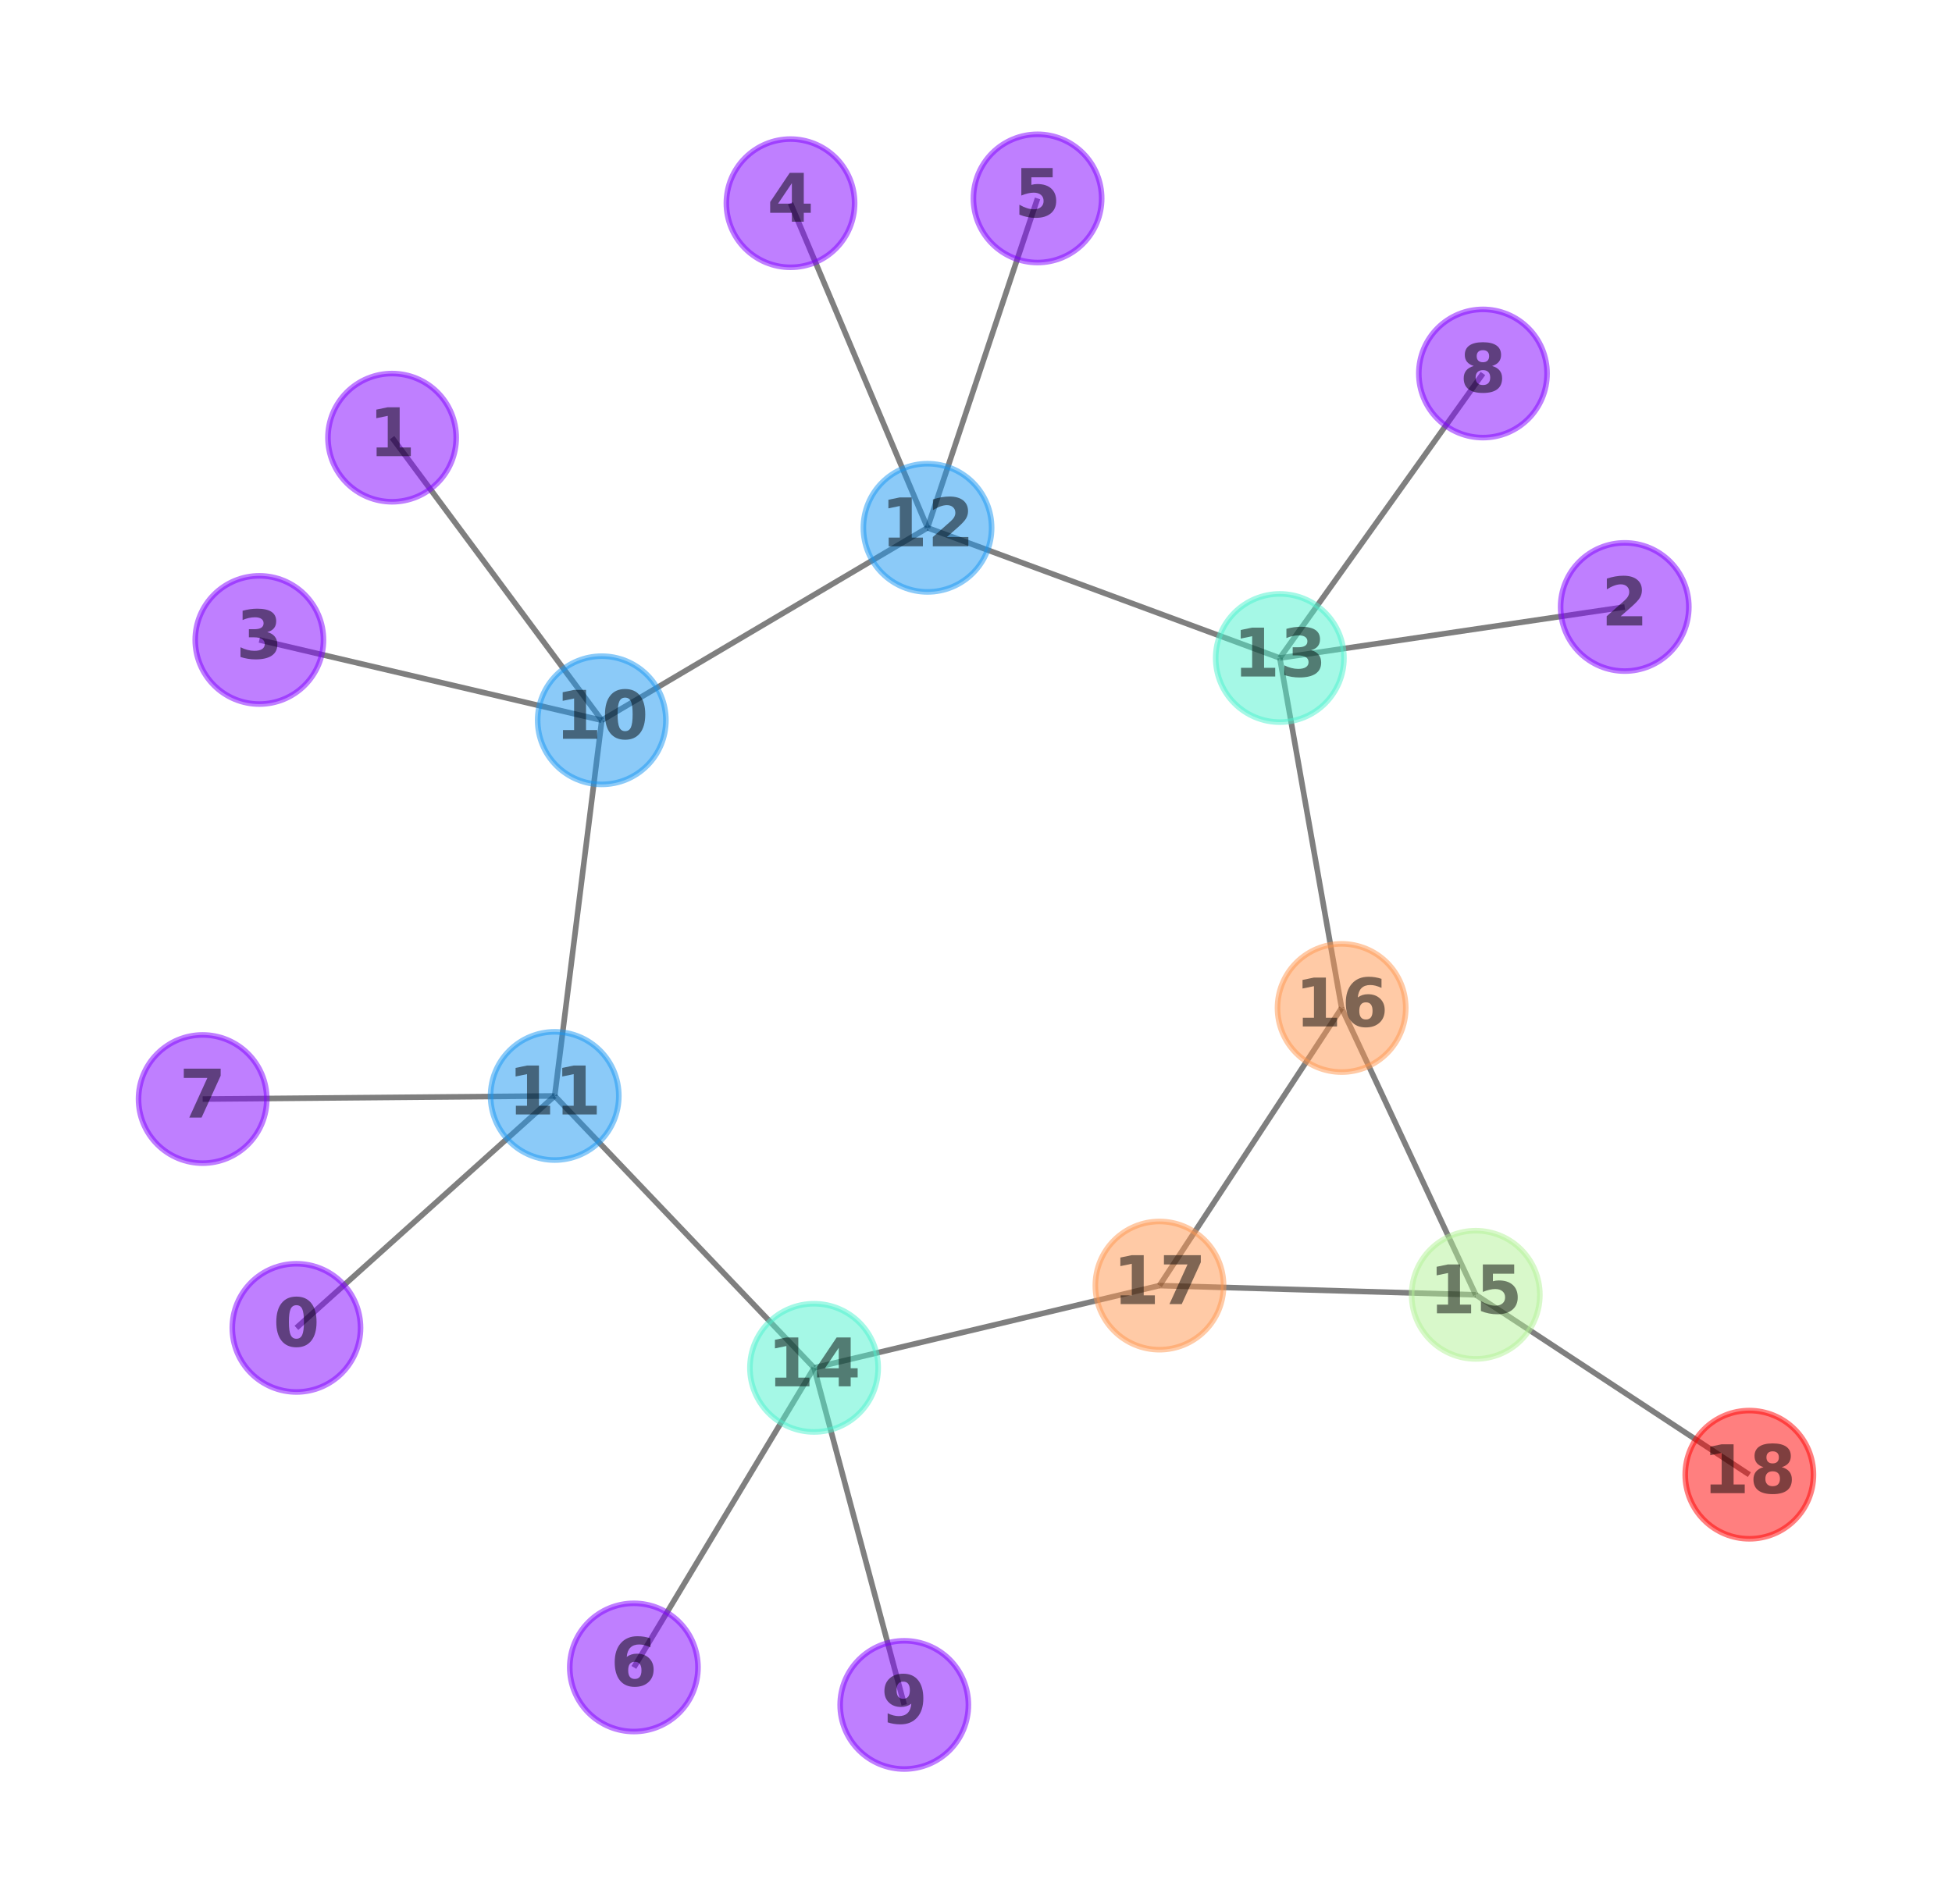
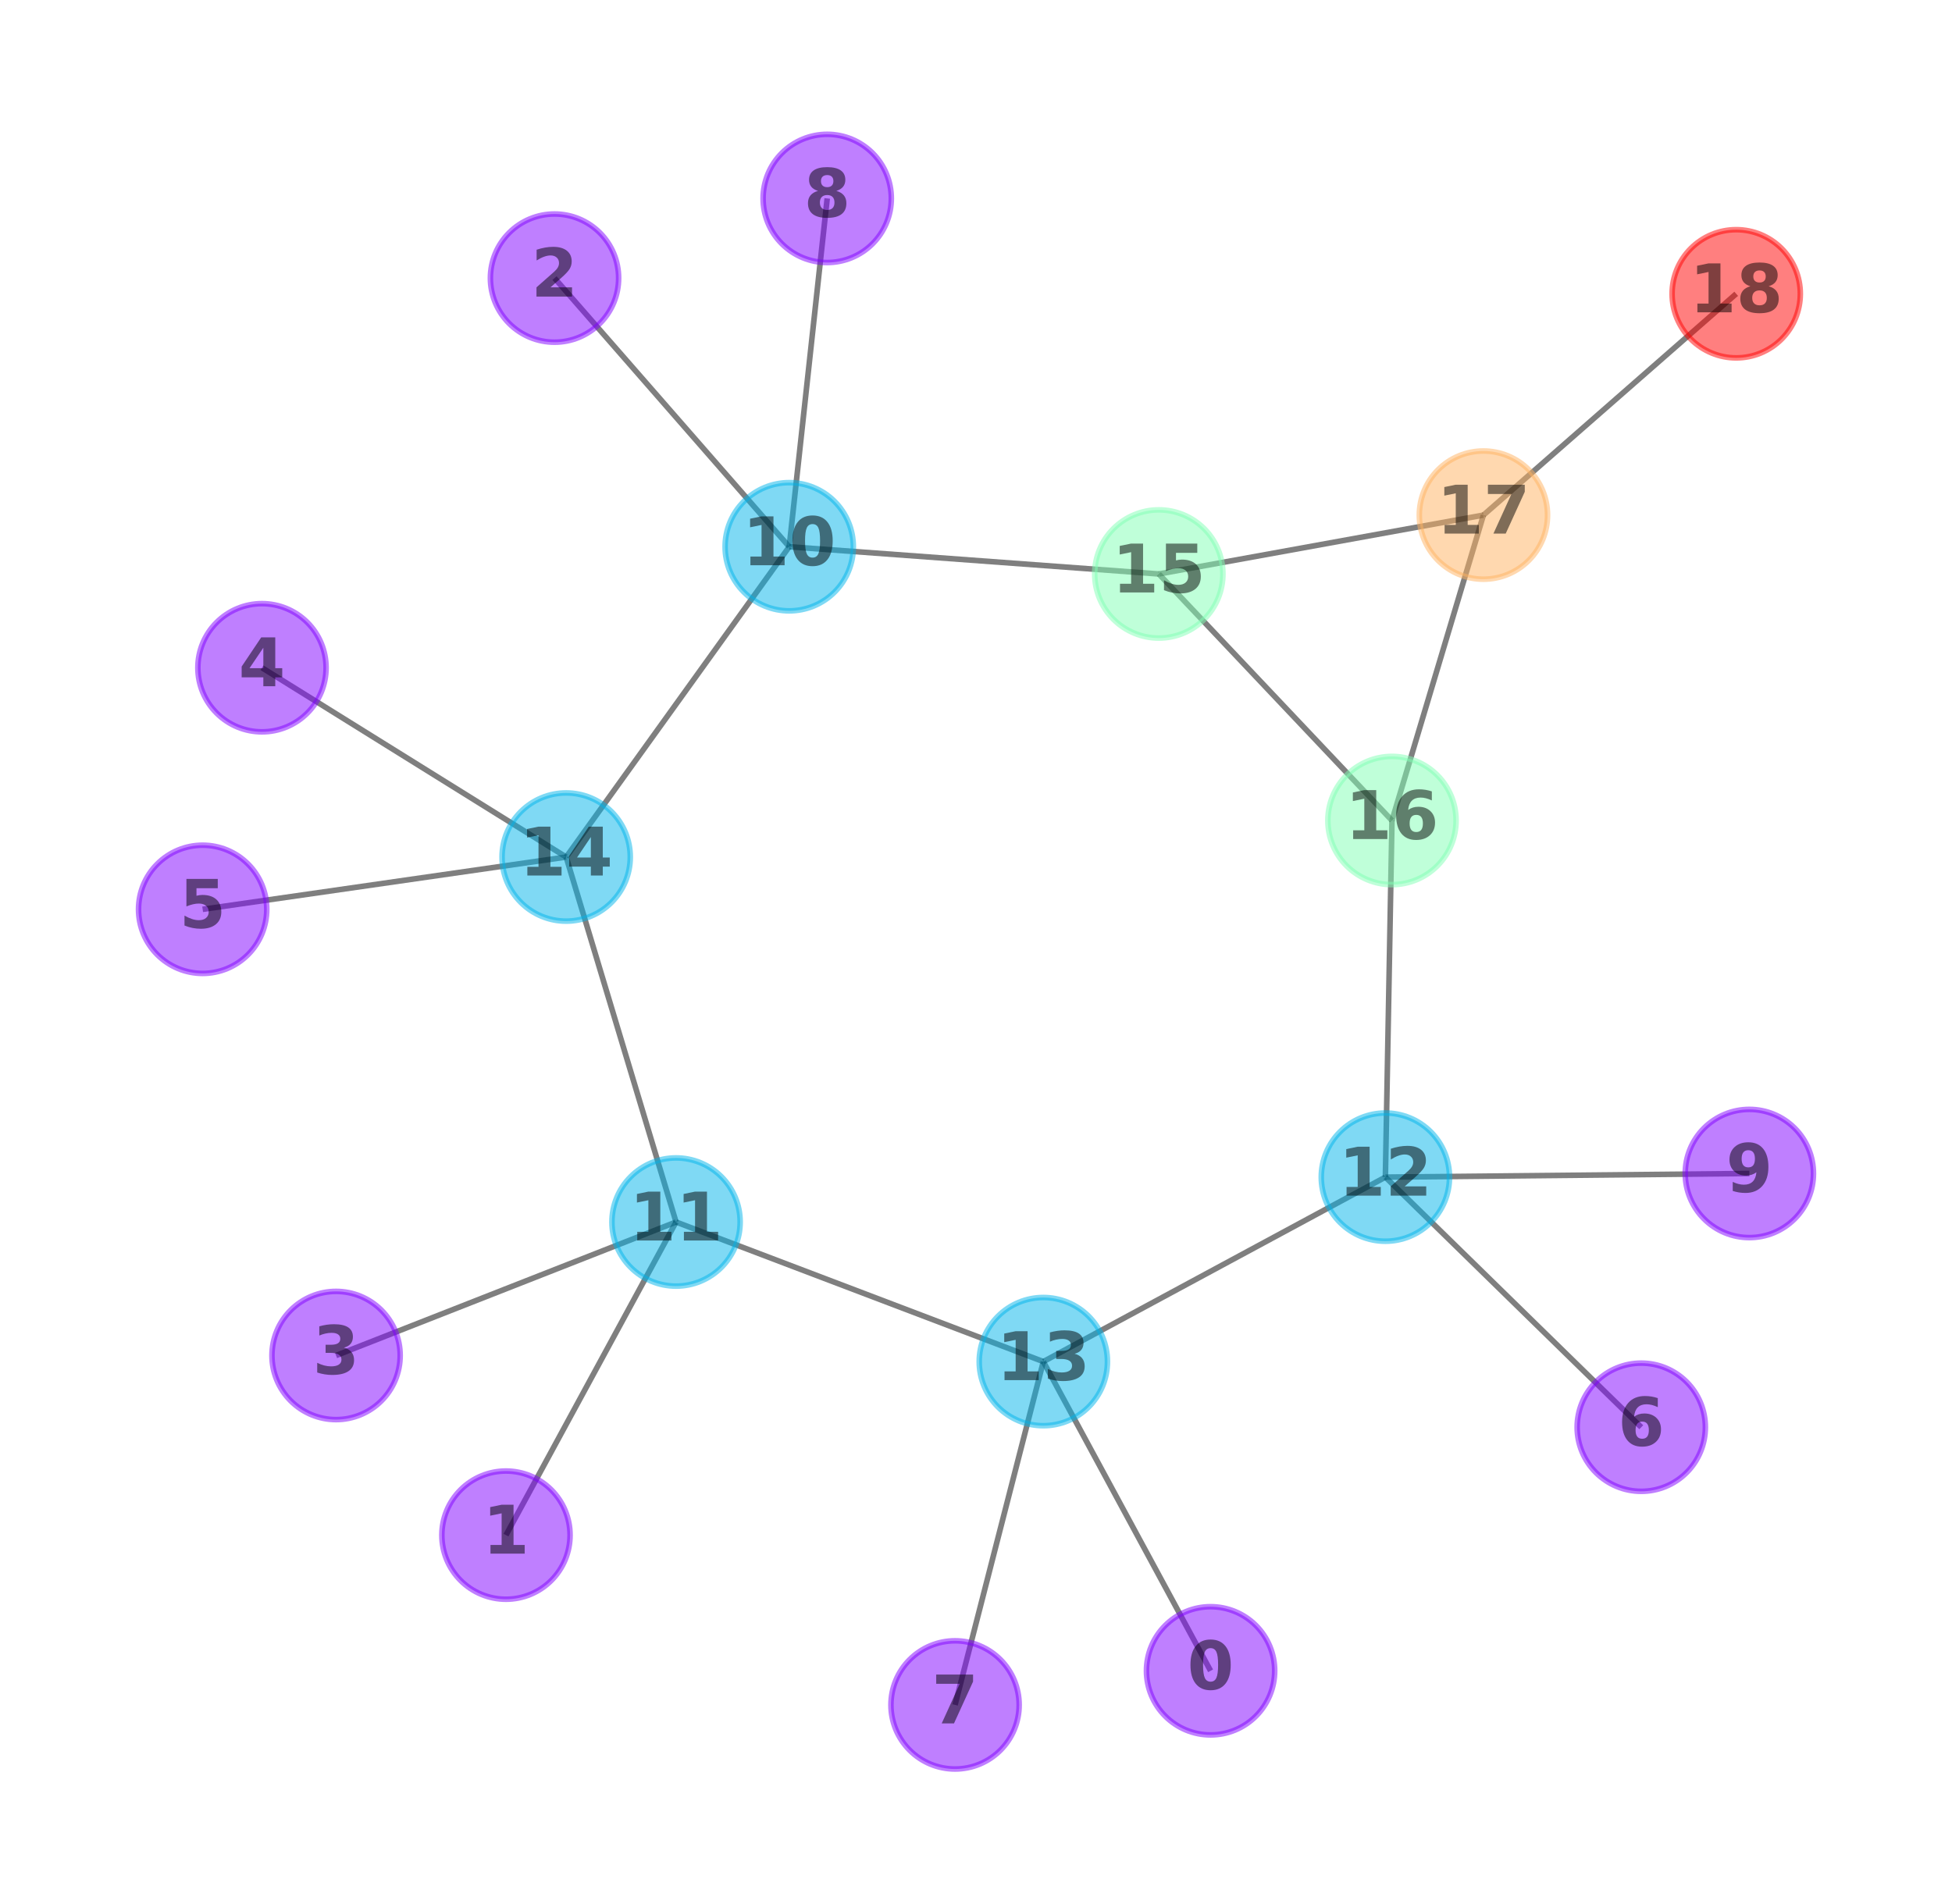
<svg xmlns="http://www.w3.org/2000/svg" xmlns:xlink="http://www.w3.org/1999/xlink" width="349.2pt" height="340.56pt" viewBox="0 0 349.2 340.56" version="1.1">
  <defs>
    <style type="text/css">*{stroke-linejoin: round; stroke-linecap: butt}</style>
  </defs>
  <g id="figure_1">
    <g id="patch_1">
      <path d="M 0 340.56  L 349.2 340.56  L 349.2 0  L 0 0  L 0 340.56  z " style="fill: none" />
    </g>
    <g id="axes_1">
      <g id="LineCollection_1">
-         <path d="M 107.655 128.879  L 165.925 94.438  " clip-path="url(#pa50bc3371d)" style="fill: none; stroke: #000000; stroke-opacity: 0.5" />
-         <path d="M 107.655 128.879  L 99.232 196.095  " clip-path="url(#pa50bc3371d)" style="fill: none; stroke: #000000; stroke-opacity: 0.5" />
-         <path d="M 107.655 128.879  L 70.142 78.31  " clip-path="url(#pa50bc3371d)" style="fill: none; stroke: #000000; stroke-opacity: 0.5" />
-         <path d="M 107.655 128.879  L 46.396 114.505  " clip-path="url(#pa50bc3371d)" style="fill: none; stroke: #000000; stroke-opacity: 0.5" />
-         <path d="M 99.232 196.095  L 145.629 244.744  " clip-path="url(#pa50bc3371d)" style="fill: none; stroke: #000000; stroke-opacity: 0.5" />
-         <path d="M 99.232 196.095  L 36.253 196.65  " clip-path="url(#pa50bc3371d)" style="fill: none; stroke: #000000; stroke-opacity: 0.5" />
-         <path d="M 99.232 196.095  L 53.028 237.593  " clip-path="url(#pa50bc3371d)" style="fill: none; stroke: #000000; stroke-opacity: 0.5" />
-         <path d="M 145.629 244.744  L 207.421 230.026  " clip-path="url(#pa50bc3371d)" style="fill: none; stroke: #000000; stroke-opacity: 0.5" />
-         <path d="M 145.629 244.744  L 113.397 298.35  " clip-path="url(#pa50bc3371d)" style="fill: none; stroke: #000000; stroke-opacity: 0.5" />
-         <path d="M 145.629 244.744  L 161.769 305.057  " clip-path="url(#pa50bc3371d)" style="fill: none; stroke: #000000; stroke-opacity: 0.5" />
-         <path d="M 207.421 230.026  L 264 231.678  " clip-path="url(#pa50bc3371d)" style="fill: none; stroke: #000000; stroke-opacity: 0.5" />
-         <path d="M 207.421 230.026  L 240.009 180.354  " clip-path="url(#pa50bc3371d)" style="fill: none; stroke: #000000; stroke-opacity: 0.5" />
-         <path d="M 240.009 180.354  L 264 231.678  " clip-path="url(#pa50bc3371d)" style="fill: none; stroke: #000000; stroke-opacity: 0.5" />
-         <path d="M 240.009 180.354  L 228.953 117.738  " clip-path="url(#pa50bc3371d)" style="fill: none; stroke: #000000; stroke-opacity: 0.5" />
-         <path d="M 264 231.678  L 312.947 263.862  " clip-path="url(#pa50bc3371d)" style="fill: none; stroke: #000000; stroke-opacity: 0.5" />
-         <path d="M 228.953 117.738  L 165.925 94.438  " clip-path="url(#pa50bc3371d)" style="fill: none; stroke: #000000; stroke-opacity: 0.5" />
-         <path d="M 228.953 117.738  L 290.653 108.606  " clip-path="url(#pa50bc3371d)" style="fill: none; stroke: #000000; stroke-opacity: 0.5" />
-         <path d="M 228.953 117.738  L 265.289 66.83  " clip-path="url(#pa50bc3371d)" style="fill: none; stroke: #000000; stroke-opacity: 0.5" />
-         <path d="M 165.925 94.438  L 185.611 35.503  " clip-path="url(#pa50bc3371d)" style="fill: none; stroke: #000000; stroke-opacity: 0.5" />
-         <path d="M 165.925 94.438  L 141.415 36.358  " clip-path="url(#pa50bc3371d)" style="fill: none; stroke: #000000; stroke-opacity: 0.5" />
+         <path d="M 216.565 298.954  L 186.646 243.629  " clip-path="url(#p8dd7b4f2b4)" style="fill: none; stroke: #000000; stroke-opacity: 0.5" />
+         <path d="M 141.186 97.828  L 207.305 102.699  " clip-path="url(#p8dd7b4f2b4)" style="fill: none; stroke: #000000; stroke-opacity: 0.5" />
+         <path d="M 141.186 97.828  L 101.283 153.348  " clip-path="url(#p8dd7b4f2b4)" style="fill: none; stroke: #000000; stroke-opacity: 0.5" />
+         <path d="M 141.186 97.828  L 99.199 49.76  " clip-path="url(#p8dd7b4f2b4)" style="fill: none; stroke: #000000; stroke-opacity: 0.5" />
+         <path d="M 141.186 97.828  L 147.982 35.503  " clip-path="url(#p8dd7b4f2b4)" style="fill: none; stroke: #000000; stroke-opacity: 0.5" />
+         <path d="M 120.94 218.653  L 101.283 153.348  " clip-path="url(#p8dd7b4f2b4)" style="fill: none; stroke: #000000; stroke-opacity: 0.5" />
+         <path d="M 120.94 218.653  L 186.646 243.629  " clip-path="url(#p8dd7b4f2b4)" style="fill: none; stroke: #000000; stroke-opacity: 0.5" />
+         <path d="M 120.94 218.653  L 90.513 274.679  " clip-path="url(#p8dd7b4f2b4)" style="fill: none; stroke: #000000; stroke-opacity: 0.5" />
+         <path d="M 120.94 218.653  L 60.119 242.536  " clip-path="url(#p8dd7b4f2b4)" style="fill: none; stroke: #000000; stroke-opacity: 0.5" />
+         <path d="M 247.835 210.621  L 186.646 243.629  " clip-path="url(#p8dd7b4f2b4)" style="fill: none; stroke: #000000; stroke-opacity: 0.5" />
+         <path d="M 247.835 210.621  L 249.016 146.813  " clip-path="url(#p8dd7b4f2b4)" style="fill: none; stroke: #000000; stroke-opacity: 0.5" />
+         <path d="M 247.835 210.621  L 293.611 255.371  " clip-path="url(#p8dd7b4f2b4)" style="fill: none; stroke: #000000; stroke-opacity: 0.5" />
+         <path d="M 247.835 210.621  L 312.947 209.971  " clip-path="url(#p8dd7b4f2b4)" style="fill: none; stroke: #000000; stroke-opacity: 0.5" />
+         <path d="M 265.376 92.165  L 249.016 146.813  " clip-path="url(#p8dd7b4f2b4)" style="fill: none; stroke: #000000; stroke-opacity: 0.5" />
+         <path d="M 265.376 92.165  L 207.305 102.699  " clip-path="url(#p8dd7b4f2b4)" style="fill: none; stroke: #000000; stroke-opacity: 0.5" />
+         <path d="M 265.376 92.165  L 310.597 52.566  " clip-path="url(#p8dd7b4f2b4)" style="fill: none; stroke: #000000; stroke-opacity: 0.5" />
+         <path d="M 46.866 119.478  L 101.283 153.348  " clip-path="url(#p8dd7b4f2b4)" style="fill: none; stroke: #000000; stroke-opacity: 0.5" />
+         <path d="M 36.253 162.702  L 101.283 153.348  " clip-path="url(#p8dd7b4f2b4)" style="fill: none; stroke: #000000; stroke-opacity: 0.5" />
+         <path d="M 186.646 243.629  L 170.853 305.057  " clip-path="url(#p8dd7b4f2b4)" style="fill: none; stroke: #000000; stroke-opacity: 0.5" />
+         <path d="M 207.305 102.699  L 249.016 146.813  " clip-path="url(#p8dd7b4f2b4)" style="fill: none; stroke: #000000; stroke-opacity: 0.5" />
      </g>
      <g id="PathCollection_1">
        <defs>
-           <path id="C0_0_0cc42aa1d5" d="M 0 11.471  C 3.042 11.471 5.96 10.262 8.111 8.111  C 10.262 5.96 11.471 3.042 11.471 -0  C 11.471 -3.042 10.262 -5.96 8.111 -8.111  C 5.96 -10.262 3.042 -11.471 0 -11.471  C -3.042 -11.471 -5.96 -10.262 -8.111 -8.111  C -10.262 -5.96 -11.471 -3.042 -11.471 0  C -11.471 3.042 -10.262 5.96 -8.111 8.111  C -5.96 10.262 -3.042 11.471 0 11.471  z " />
+           <path id="C0_0_2d4026348c" d="M 0 11.471  C 3.042 11.471 5.96 10.262 8.111 8.111  C 10.262 5.96 11.471 3.042 11.471 -0  C 11.471 -3.042 10.262 -5.96 8.111 -8.111  C 5.96 -10.262 3.042 -11.471 0 -11.471  C -3.042 -11.471 -5.96 -10.262 -8.111 -8.111  C -10.262 -5.96 -11.471 -3.042 -11.471 0  C -11.471 3.042 -10.262 5.96 -8.111 8.111  C -5.96 10.262 -3.042 11.471 0 11.471  z " />
        </defs>
-         <g clip-path="url(#pa50bc3371d)">
-           <use xlink:href="#C0_0_0cc42aa1d5" x="107.655" y="128.879" style="fill: #1996f3; fill-opacity: 0.5; stroke: #1996f3; stroke-opacity: 0.5" />
-         </g>
-         <g clip-path="url(#pa50bc3371d)">
-           <use xlink:href="#C0_0_0cc42aa1d5" x="99.232" y="196.095" style="fill: #1996f3; fill-opacity: 0.5; stroke: #1996f3; stroke-opacity: 0.5" />
-         </g>
-         <g clip-path="url(#pa50bc3371d)">
-           <use xlink:href="#C0_0_0cc42aa1d5" x="145.629" y="244.744" style="fill: #4df3ce; fill-opacity: 0.5; stroke: #4df3ce; stroke-opacity: 0.5" />
-         </g>
-         <g clip-path="url(#pa50bc3371d)">
-           <use xlink:href="#C0_0_0cc42aa1d5" x="207.421" y="230.026" style="fill: #ff964f; fill-opacity: 0.5; stroke: #ff964f; stroke-opacity: 0.5" />
-         </g>
-         <g clip-path="url(#pa50bc3371d)">
-           <use xlink:href="#C0_0_0cc42aa1d5" x="240.009" y="180.354" style="fill: #ff964f; fill-opacity: 0.5; stroke: #ff964f; stroke-opacity: 0.5" />
-         </g>
-         <g clip-path="url(#pa50bc3371d)">
-           <use xlink:href="#C0_0_0cc42aa1d5" x="264" y="231.678" style="fill: #b2f396; fill-opacity: 0.5; stroke: #b2f396; stroke-opacity: 0.5" />
-         </g>
-         <g clip-path="url(#pa50bc3371d)">
-           <use xlink:href="#C0_0_0cc42aa1d5" x="312.947" y="263.862" style="fill: #ff0000; fill-opacity: 0.5; stroke: #ff0000; stroke-opacity: 0.5" />
-         </g>
-         <g clip-path="url(#pa50bc3371d)">
-           <use xlink:href="#C0_0_0cc42aa1d5" x="228.953" y="117.738" style="fill: #4df3ce; fill-opacity: 0.5; stroke: #4df3ce; stroke-opacity: 0.5" />
-         </g>
-         <g clip-path="url(#pa50bc3371d)">
-           <use xlink:href="#C0_0_0cc42aa1d5" x="165.925" y="94.438" style="fill: #1996f3; fill-opacity: 0.5; stroke: #1996f3; stroke-opacity: 0.5" />
-         </g>
-         <g clip-path="url(#pa50bc3371d)">
-           <use xlink:href="#C0_0_0cc42aa1d5" x="70.142" y="78.31" style="fill: #8000ff; fill-opacity: 0.5; stroke: #8000ff; stroke-opacity: 0.5" />
-         </g>
-         <g clip-path="url(#pa50bc3371d)">
-           <use xlink:href="#C0_0_0cc42aa1d5" x="46.396" y="114.505" style="fill: #8000ff; fill-opacity: 0.5; stroke: #8000ff; stroke-opacity: 0.5" />
-         </g>
-         <g clip-path="url(#pa50bc3371d)">
-           <use xlink:href="#C0_0_0cc42aa1d5" x="36.253" y="196.65" style="fill: #8000ff; fill-opacity: 0.5; stroke: #8000ff; stroke-opacity: 0.5" />
-         </g>
-         <g clip-path="url(#pa50bc3371d)">
-           <use xlink:href="#C0_0_0cc42aa1d5" x="53.028" y="237.593" style="fill: #8000ff; fill-opacity: 0.5; stroke: #8000ff; stroke-opacity: 0.5" />
-         </g>
-         <g clip-path="url(#pa50bc3371d)">
-           <use xlink:href="#C0_0_0cc42aa1d5" x="113.397" y="298.35" style="fill: #8000ff; fill-opacity: 0.5; stroke: #8000ff; stroke-opacity: 0.5" />
-         </g>
-         <g clip-path="url(#pa50bc3371d)">
-           <use xlink:href="#C0_0_0cc42aa1d5" x="161.769" y="305.057" style="fill: #8000ff; fill-opacity: 0.5; stroke: #8000ff; stroke-opacity: 0.5" />
-         </g>
-         <g clip-path="url(#pa50bc3371d)">
-           <use xlink:href="#C0_0_0cc42aa1d5" x="290.653" y="108.606" style="fill: #8000ff; fill-opacity: 0.5; stroke: #8000ff; stroke-opacity: 0.5" />
-         </g>
-         <g clip-path="url(#pa50bc3371d)">
-           <use xlink:href="#C0_0_0cc42aa1d5" x="265.289" y="66.83" style="fill: #8000ff; fill-opacity: 0.5; stroke: #8000ff; stroke-opacity: 0.5" />
-         </g>
-         <g clip-path="url(#pa50bc3371d)">
-           <use xlink:href="#C0_0_0cc42aa1d5" x="185.611" y="35.503" style="fill: #8000ff; fill-opacity: 0.5; stroke: #8000ff; stroke-opacity: 0.5" />
-         </g>
-         <g clip-path="url(#pa50bc3371d)">
-           <use xlink:href="#C0_0_0cc42aa1d5" x="141.415" y="36.358" style="fill: #8000ff; fill-opacity: 0.5; stroke: #8000ff; stroke-opacity: 0.5" />
+         <g clip-path="url(#p8dd7b4f2b4)">
+           <use xlink:href="#C0_0_2d4026348c" x="216.565" y="298.954" style="fill: #8000ff; fill-opacity: 0.5; stroke: #8000ff; stroke-opacity: 0.5" />
+         </g>
+         <g clip-path="url(#p8dd7b4f2b4)">
+           <use xlink:href="#C0_0_2d4026348c" x="141.186" y="97.828" style="fill: #00b5eb; fill-opacity: 0.5; stroke: #00b5eb; stroke-opacity: 0.5" />
+         </g>
+         <g clip-path="url(#p8dd7b4f2b4)">
+           <use xlink:href="#C0_0_2d4026348c" x="120.94" y="218.653" style="fill: #00b5eb; fill-opacity: 0.5; stroke: #00b5eb; stroke-opacity: 0.5" />
+         </g>
+         <g clip-path="url(#p8dd7b4f2b4)">
+           <use xlink:href="#C0_0_2d4026348c" x="247.835" y="210.621" style="fill: #00b5eb; fill-opacity: 0.5; stroke: #00b5eb; stroke-opacity: 0.5" />
+         </g>
+         <g clip-path="url(#p8dd7b4f2b4)">
+           <use xlink:href="#C0_0_2d4026348c" x="265.376" y="92.165" style="fill: #ffb360; fill-opacity: 0.5; stroke: #ffb360; stroke-opacity: 0.5" />
+         </g>
+         <g clip-path="url(#p8dd7b4f2b4)">
+           <use xlink:href="#C0_0_2d4026348c" x="90.513" y="274.679" style="fill: #8000ff; fill-opacity: 0.5; stroke: #8000ff; stroke-opacity: 0.5" />
+         </g>
+         <g clip-path="url(#p8dd7b4f2b4)">
+           <use xlink:href="#C0_0_2d4026348c" x="310.597" y="52.566" style="fill: #ff0000; fill-opacity: 0.5; stroke: #ff0000; stroke-opacity: 0.5" />
+         </g>
+         <g clip-path="url(#p8dd7b4f2b4)">
+           <use xlink:href="#C0_0_2d4026348c" x="99.199" y="49.76" style="fill: #8000ff; fill-opacity: 0.5; stroke: #8000ff; stroke-opacity: 0.5" />
+         </g>
+         <g clip-path="url(#p8dd7b4f2b4)">
+           <use xlink:href="#C0_0_2d4026348c" x="60.119" y="242.536" style="fill: #8000ff; fill-opacity: 0.5; stroke: #8000ff; stroke-opacity: 0.5" />
+         </g>
+         <g clip-path="url(#p8dd7b4f2b4)">
+           <use xlink:href="#C0_0_2d4026348c" x="46.866" y="119.478" style="fill: #8000ff; fill-opacity: 0.5; stroke: #8000ff; stroke-opacity: 0.5" />
+         </g>
+         <g clip-path="url(#p8dd7b4f2b4)">
+           <use xlink:href="#C0_0_2d4026348c" x="36.253" y="162.702" style="fill: #8000ff; fill-opacity: 0.5; stroke: #8000ff; stroke-opacity: 0.5" />
+         </g>
+         <g clip-path="url(#p8dd7b4f2b4)">
+           <use xlink:href="#C0_0_2d4026348c" x="186.646" y="243.629" style="fill: #00b5eb; fill-opacity: 0.5; stroke: #00b5eb; stroke-opacity: 0.5" />
+         </g>
+         <g clip-path="url(#p8dd7b4f2b4)">
+           <use xlink:href="#C0_0_2d4026348c" x="101.283" y="153.348" style="fill: #00b5eb; fill-opacity: 0.5; stroke: #00b5eb; stroke-opacity: 0.5" />
+         </g>
+         <g clip-path="url(#p8dd7b4f2b4)">
+           <use xlink:href="#C0_0_2d4026348c" x="293.611" y="255.371" style="fill: #8000ff; fill-opacity: 0.5; stroke: #8000ff; stroke-opacity: 0.5" />
+         </g>
+         <g clip-path="url(#p8dd7b4f2b4)">
+           <use xlink:href="#C0_0_2d4026348c" x="170.853" y="305.057" style="fill: #8000ff; fill-opacity: 0.5; stroke: #8000ff; stroke-opacity: 0.5" />
+         </g>
+         <g clip-path="url(#p8dd7b4f2b4)">
+           <use xlink:href="#C0_0_2d4026348c" x="147.982" y="35.503" style="fill: #8000ff; fill-opacity: 0.5; stroke: #8000ff; stroke-opacity: 0.5" />
+         </g>
+         <g clip-path="url(#p8dd7b4f2b4)">
+           <use xlink:href="#C0_0_2d4026348c" x="207.305" y="102.699" style="fill: #80ffb4; fill-opacity: 0.5; stroke: #80ffb4; stroke-opacity: 0.5" />
+         </g>
+         <g clip-path="url(#p8dd7b4f2b4)">
+           <use xlink:href="#C0_0_2d4026348c" x="249.016" y="146.813" style="fill: #80ffb4; fill-opacity: 0.5; stroke: #80ffb4; stroke-opacity: 0.5" />
+         </g>
+         <g clip-path="url(#p8dd7b4f2b4)">
+           <use xlink:href="#C0_0_2d4026348c" x="312.947" y="209.971" style="fill: #8000ff; fill-opacity: 0.5; stroke: #8000ff; stroke-opacity: 0.5" />
        </g>
      </g>
      <g id="text_1">
-         <g clip-path="url(#pa50bc3371d)">
-           <g style="opacity: 0.5" transform="translate(99.30575 132.1901)scale(0.12 -0.12)">
+         <g clip-path="url(#p8dd7b4f2b4)">
+           <g style="opacity: 0.5" transform="translate(212.3905 302.2651)scale(0.12 -0.12)">
+             <defs>
+               <path id="DejaVuSans-Bold-30" d="M 2944 2338  Q 2944 3213 2780 3570  Q 2616 3928 2228 3928  Q 1841 3928 1675 3570  Q 1509 3213 1509 2338  Q 1509 1453 1675 1090  Q 1841 728 2228 728  Q 2613 728 2778 1090  Q 2944 1453 2944 2338  z M 4147 2328  Q 4147 1169 3647 539  Q 3147 -91 2228 -91  Q 1306 -91 806 539  Q 306 1169 306 2328  Q 306 3491 806 4120  Q 1306 4750 2228 4750  Q 3147 4750 3647 4120  Q 4147 3491 4147 2328  z " transform="scale(0.015625)" />
+             </defs>
+             <use xlink:href="#DejaVuSans-Bold-30" />
+           </g>
+         </g>
+       </g>
+       <g id="text_2">
+         <g clip-path="url(#p8dd7b4f2b4)">
+           <g style="opacity: 0.5" transform="translate(132.8369 101.1389)scale(0.12 -0.12)">
            <defs>
              <path id="DejaVuSans-Bold-31" d="M 750 831  L 1813 831  L 1813 3847  L 722 3622  L 722 4441  L 1806 4666  L 2950 4666  L 2950 831  L 4013 831  L 4013 0  L 750 0  L 750 831  z " transform="scale(0.015625)" />
-               <path id="DejaVuSans-Bold-30" d="M 2944 2338  Q 2944 3213 2780 3570  Q 2616 3928 2228 3928  Q 1841 3928 1675 3570  Q 1509 3213 1509 2338  Q 1509 1453 1675 1090  Q 1841 728 2228 728  Q 2613 728 2778 1090  Q 2944 1453 2944 2338  z M 4147 2328  Q 4147 1169 3647 539  Q 3147 -91 2228 -91  Q 1306 -91 806 539  Q 306 1169 306 2328  Q 306 3491 806 4120  Q 1306 4750 2228 4750  Q 3147 4750 3647 4120  Q 4147 3491 4147 2328  z " transform="scale(0.015625)" />
            </defs>
            <use xlink:href="#DejaVuSans-Bold-31" />
            <use xlink:href="#DejaVuSans-Bold-30" x="69.58" />
          </g>
        </g>
      </g>
-       <g id="text_2">
-         <g clip-path="url(#pa50bc3371d)">
-           <g style="opacity: 0.5" transform="translate(90.88241 199.4061)scale(0.12 -0.12)">
+       <g id="text_3">
+         <g clip-path="url(#p8dd7b4f2b4)">
+           <g style="opacity: 0.5" transform="translate(112.5909 221.9638)scale(0.12 -0.12)">
            <use xlink:href="#DejaVuSans-Bold-31" />
            <use xlink:href="#DejaVuSans-Bold-31" x="69.58" />
          </g>
        </g>
      </g>
-       <g id="text_3">
-         <g clip-path="url(#pa50bc3371d)">
-           <g style="opacity: 0.5" transform="translate(137.2799 248.0548)scale(0.12 -0.12)">
+       <g id="text_4">
+         <g clip-path="url(#p8dd7b4f2b4)">
+           <g style="opacity: 0.5" transform="translate(239.4853 213.9322)scale(0.12 -0.12)">
+             <defs>
+               <path id="DejaVuSans-Bold-32" d="M 1844 884  L 3897 884  L 3897 0  L 506 0  L 506 884  L 2209 2388  Q 2438 2594 2547 2791  Q 2656 2988 2656 3200  Q 2656 3528 2436 3728  Q 2216 3928 1850 3928  Q 1569 3928 1234 3808  Q 900 3688 519 3450  L 519 4475  Q 925 4609 1322 4679  Q 1719 4750 2100 4750  Q 2938 4750 3402 4381  Q 3866 4013 3866 3353  Q 3866 2972 3669 2642  Q 3472 2313 2841 1759  L 1844 884  z " transform="scale(0.015625)" />
+             </defs>
+             <use xlink:href="#DejaVuSans-Bold-31" />
+             <use xlink:href="#DejaVuSans-Bold-32" x="69.58" />
+           </g>
+         </g>
+       </g>
+       <g id="text_5">
+         <g clip-path="url(#p8dd7b4f2b4)">
+           <g style="opacity: 0.5" transform="translate(257.0268 95.47672)scale(0.12 -0.12)">
+             <defs>
+               <path id="DejaVuSans-Bold-37" d="M 428 4666  L 3944 4666  L 3944 3988  L 2125 0  L 953 0  L 2675 3781  L 428 3781  L 428 4666  z " transform="scale(0.015625)" />
+             </defs>
+             <use xlink:href="#DejaVuSans-Bold-31" />
+             <use xlink:href="#DejaVuSans-Bold-37" x="69.58" />
+           </g>
+         </g>
+       </g>
+       <g id="text_6">
+         <g clip-path="url(#p8dd7b4f2b4)">
+           <g style="opacity: 0.5" transform="translate(86.33788 277.9905)scale(0.12 -0.12)">
+             <use xlink:href="#DejaVuSans-Bold-31" />
+           </g>
+         </g>
+       </g>
+       <g id="text_7">
+         <g clip-path="url(#p8dd7b4f2b4)">
+           <g style="opacity: 0.5" transform="translate(302.2476 55.87761)scale(0.12 -0.12)">
+             <defs>
+               <path id="DejaVuSans-Bold-38" d="M 2228 2088  Q 1891 2088 1709 1903  Q 1528 1719 1528 1375  Q 1528 1031 1709 848  Q 1891 666 2228 666  Q 2563 666 2741 848  Q 2919 1031 2919 1375  Q 2919 1722 2741 1905  Q 2563 2088 2228 2088  z M 1350 2484  Q 925 2613 709 2878  Q 494 3144 494 3541  Q 494 4131 934 4440  Q 1375 4750 2228 4750  Q 3075 4750 3515 4442  Q 3956 4134 3956 3541  Q 3956 3144 3739 2878  Q 3522 2613 3097 2484  Q 3572 2353 3814 2058  Q 4056 1763 4056 1313  Q 4056 619 3595 264  Q 3134 -91 2228 -91  Q 1319 -91 855 264  Q 391 619 391 1313  Q 391 1763 633 2058  Q 875 2353 1350 2484  z M 1631 3419  Q 1631 3141 1786 2991  Q 1941 2841 2228 2841  Q 2509 2841 2662 2991  Q 2816 3141 2816 3419  Q 2816 3697 2662 3845  Q 2509 3994 2228 3994  Q 1941 3994 1786 3844  Q 1631 3694 1631 3419  z " transform="scale(0.015625)" />
+             </defs>
+             <use xlink:href="#DejaVuSans-Bold-31" />
+             <use xlink:href="#DejaVuSans-Bold-38" x="69.58" />
+           </g>
+         </g>
+       </g>
+       <g id="text_8">
+         <g clip-path="url(#p8dd7b4f2b4)">
+           <g style="opacity: 0.5" transform="translate(95.02474 53.07117)scale(0.12 -0.12)">
+             <use xlink:href="#DejaVuSans-Bold-32" />
+           </g>
+         </g>
+       </g>
+       <g id="text_9">
+         <g clip-path="url(#p8dd7b4f2b4)">
+           <g style="opacity: 0.5" transform="translate(55.94435 245.8468)scale(0.12 -0.12)">
+             <defs>
+               <path id="DejaVuSans-Bold-33" d="M 2981 2516  Q 3453 2394 3698 2092  Q 3944 1791 3944 1325  Q 3944 631 3412 270  Q 2881 -91 1863 -91  Q 1503 -91 1142 -33  Q 781 25 428 141  L 428 1069  Q 766 900 1098 814  Q 1431 728 1753 728  Q 2231 728 2486 893  Q 2741 1059 2741 1369  Q 2741 1688 2480 1852  Q 2219 2016 1709 2016  L 1228 2016  L 1228 2791  L 1734 2791  Q 2188 2791 2409 2933  Q 2631 3075 2631 3366  Q 2631 3634 2415 3781  Q 2200 3928 1806 3928  Q 1516 3928 1219 3862  Q 922 3797 628 3669  L 628 4550  Q 984 4650 1334 4700  Q 1684 4750 2022 4750  Q 2931 4750 3382 4451  Q 3834 4153 3834 3553  Q 3834 3144 3618 2883  Q 3403 2622 2981 2516  z " transform="scale(0.015625)" />
+             </defs>
+             <use xlink:href="#DejaVuSans-Bold-33" />
+           </g>
+         </g>
+       </g>
+       <g id="text_10">
+         <g clip-path="url(#p8dd7b4f2b4)">
+           <g style="opacity: 0.5" transform="translate(42.69117 122.7895)scale(0.12 -0.12)">
            <defs>
              <path id="DejaVuSans-Bold-34" d="M 2356 3675  L 1038 1722  L 2356 1722  L 2356 3675  z M 2156 4666  L 3494 4666  L 3494 1722  L 4159 1722  L 4159 850  L 3494 850  L 3494 0  L 2356 0  L 2356 850  L 288 850  L 288 1881  L 2156 4666  z " transform="scale(0.015625)" />
            </defs>
+             <use xlink:href="#DejaVuSans-Bold-34" />
+           </g>
+         </g>
+       </g>
+       <g id="text_11">
+         <g clip-path="url(#p8dd7b4f2b4)">
+           <g style="opacity: 0.5" transform="translate(32.0782 166.013)scale(0.12 -0.12)">
+             <defs>
+               <path id="DejaVuSans-Bold-35" d="M 678 4666  L 3669 4666  L 3669 3781  L 1638 3781  L 1638 3059  Q 1775 3097 1914 3117  Q 2053 3138 2203 3138  Q 3056 3138 3531 2711  Q 4006 2284 4006 1522  Q 4006 766 3489 337  Q 2972 -91 2053 -91  Q 1656 -91 1267 -14  Q 878 63 494 219  L 494 1166  Q 875 947 1217 837  Q 1559 728 1863 728  Q 2300 728 2551 942  Q 2803 1156 2803 1522  Q 2803 1891 2551 2103  Q 2300 2316 1863 2316  Q 1603 2316 1309 2248  Q 1016 2181 678 2041  L 678 4666  z " transform="scale(0.015625)" />
+             </defs>
+             <use xlink:href="#DejaVuSans-Bold-35" />
+           </g>
+         </g>
+       </g>
+       <g id="text_12">
+         <g clip-path="url(#p8dd7b4f2b4)">
+           <g style="opacity: 0.5" transform="translate(178.2965 246.9406)scale(0.12 -0.12)">
+             <use xlink:href="#DejaVuSans-Bold-31" />
+             <use xlink:href="#DejaVuSans-Bold-33" x="69.58" />
+           </g>
+         </g>
+       </g>
+       <g id="text_13">
+         <g clip-path="url(#p8dd7b4f2b4)">
+           <g style="opacity: 0.5" transform="translate(92.93374 156.6597)scale(0.12 -0.12)">
            <use xlink:href="#DejaVuSans-Bold-31" />
            <use xlink:href="#DejaVuSans-Bold-34" x="69.58" />
          </g>
        </g>
      </g>
-       <g id="text_4">
-         <g clip-path="url(#pa50bc3371d)">
-           <g style="opacity: 0.5" transform="translate(199.0715 233.3377)scale(0.12 -0.12)">
-             <defs>
-               <path id="DejaVuSans-Bold-37" d="M 428 4666  L 3944 4666  L 3944 3988  L 2125 0  L 953 0  L 2675 3781  L 428 3781  L 428 4666  z " transform="scale(0.015625)" />
-             </defs>
-             <use xlink:href="#DejaVuSans-Bold-31" />
-             <use xlink:href="#DejaVuSans-Bold-37" x="69.58" />
-           </g>
-         </g>
-       </g>
-       <g id="text_5">
-         <g clip-path="url(#pa50bc3371d)">
-           <g style="opacity: 0.5" transform="translate(231.6599 183.6651)scale(0.12 -0.12)">
+       <g id="text_14">
+         <g clip-path="url(#p8dd7b4f2b4)">
+           <g style="opacity: 0.5" transform="translate(289.4361 258.6824)scale(0.12 -0.12)">
            <defs>
              <path id="DejaVuSans-Bold-36" d="M 2316 2303  Q 2000 2303 1842 2098  Q 1684 1894 1684 1484  Q 1684 1075 1842 870  Q 2000 666 2316 666  Q 2634 666 2792 870  Q 2950 1075 2950 1484  Q 2950 1894 2792 2098  Q 2634 2303 2316 2303  z M 3803 4544  L 3803 3681  Q 3506 3822 3243 3889  Q 2981 3956 2731 3956  Q 2194 3956 1894 3657  Q 1594 3359 1544 2772  Q 1750 2925 1990 3001  Q 2231 3078 2516 3078  Q 3231 3078 3670 2659  Q 4109 2241 4109 1563  Q 4109 813 3618 361  Q 3128 -91 2303 -91  Q 1394 -91 895 523  Q 397 1138 397 2266  Q 397 3422 980 4083  Q 1563 4744 2578 4744  Q 2900 4744 3203 4694  Q 3506 4644 3803 4544  z " transform="scale(0.015625)" />
            </defs>
+             <use xlink:href="#DejaVuSans-Bold-36" />
+           </g>
+         </g>
+       </g>
+       <g id="text_15">
+         <g clip-path="url(#p8dd7b4f2b4)">
+           <g style="opacity: 0.5" transform="translate(166.6785 308.3681)scale(0.12 -0.12)">
+             <use xlink:href="#DejaVuSans-Bold-37" />
+           </g>
+         </g>
+       </g>
+       <g id="text_16">
+         <g clip-path="url(#p8dd7b4f2b4)">
+           <g style="opacity: 0.5" transform="translate(143.8075 38.81439)scale(0.12 -0.12)">
+             <use xlink:href="#DejaVuSans-Bold-38" />
+           </g>
+         </g>
+       </g>
+       <g id="text_17">
+         <g clip-path="url(#p8dd7b4f2b4)">
+           <g style="opacity: 0.5" transform="translate(198.9557 106.01)scale(0.12 -0.12)">
+             <use xlink:href="#DejaVuSans-Bold-31" />
+             <use xlink:href="#DejaVuSans-Bold-35" x="69.58" />
+           </g>
+         </g>
+       </g>
+       <g id="text_18">
+         <g clip-path="url(#p8dd7b4f2b4)">
+           <g style="opacity: 0.5" transform="translate(240.6661 150.1244)scale(0.12 -0.12)">
            <use xlink:href="#DejaVuSans-Bold-31" />
            <use xlink:href="#DejaVuSans-Bold-36" x="69.58" />
          </g>
        </g>
      </g>
-       <g id="text_6">
-         <g clip-path="url(#pa50bc3371d)">
-           <g style="opacity: 0.5" transform="translate(255.6501 234.9891)scale(0.12 -0.12)">
-             <defs>
-               <path id="DejaVuSans-Bold-35" d="M 678 4666  L 3669 4666  L 3669 3781  L 1638 3781  L 1638 3059  Q 1775 3097 1914 3117  Q 2053 3138 2203 3138  Q 3056 3138 3531 2711  Q 4006 2284 4006 1522  Q 4006 766 3489 337  Q 2972 -91 2053 -91  Q 1656 -91 1267 -14  Q 878 63 494 219  L 494 1166  Q 875 947 1217 837  Q 1559 728 1863 728  Q 2300 728 2551 942  Q 2803 1156 2803 1522  Q 2803 1891 2551 2103  Q 2300 2316 1863 2316  Q 1603 2316 1309 2248  Q 1016 2181 678 2041  L 678 4666  z " transform="scale(0.015625)" />
-             </defs>
-             <use xlink:href="#DejaVuSans-Bold-31" />
-             <use xlink:href="#DejaVuSans-Bold-35" x="69.58" />
-           </g>
-         </g>
-       </g>
-       <g id="text_7">
-         <g clip-path="url(#pa50bc3371d)">
-           <g style="opacity: 0.5" transform="translate(304.5977 267.1731)scale(0.12 -0.12)">
-             <defs>
-               <path id="DejaVuSans-Bold-38" d="M 2228 2088  Q 1891 2088 1709 1903  Q 1528 1719 1528 1375  Q 1528 1031 1709 848  Q 1891 666 2228 666  Q 2563 666 2741 848  Q 2919 1031 2919 1375  Q 2919 1722 2741 1905  Q 2563 2088 2228 2088  z M 1350 2484  Q 925 2613 709 2878  Q 494 3144 494 3541  Q 494 4131 934 4440  Q 1375 4750 2228 4750  Q 3075 4750 3515 4442  Q 3956 4134 3956 3541  Q 3956 3144 3739 2878  Q 3522 2613 3097 2484  Q 3572 2353 3814 2058  Q 4056 1763 4056 1313  Q 4056 619 3595 264  Q 3134 -91 2228 -91  Q 1319 -91 855 264  Q 391 619 391 1313  Q 391 1763 633 2058  Q 875 2353 1350 2484  z M 1631 3419  Q 1631 3141 1786 2991  Q 1941 2841 2228 2841  Q 2509 2841 2662 2991  Q 2816 3141 2816 3419  Q 2816 3697 2662 3845  Q 2509 3994 2228 3994  Q 1941 3994 1786 3844  Q 1631 3694 1631 3419  z " transform="scale(0.015625)" />
-             </defs>
-             <use xlink:href="#DejaVuSans-Bold-31" />
-             <use xlink:href="#DejaVuSans-Bold-38" x="69.58" />
-           </g>
-         </g>
-       </g>
-       <g id="text_8">
-         <g clip-path="url(#pa50bc3371d)">
-           <g style="opacity: 0.5" transform="translate(220.6035 121.0493)scale(0.12 -0.12)">
-             <defs>
-               <path id="DejaVuSans-Bold-33" d="M 2981 2516  Q 3453 2394 3698 2092  Q 3944 1791 3944 1325  Q 3944 631 3412 270  Q 2881 -91 1863 -91  Q 1503 -91 1142 -33  Q 781 25 428 141  L 428 1069  Q 766 900 1098 814  Q 1431 728 1753 728  Q 2231 728 2486 893  Q 2741 1059 2741 1369  Q 2741 1688 2480 1852  Q 2219 2016 1709 2016  L 1228 2016  L 1228 2791  L 1734 2791  Q 2188 2791 2409 2933  Q 2631 3075 2631 3366  Q 2631 3634 2415 3781  Q 2200 3928 1806 3928  Q 1516 3928 1219 3862  Q 922 3797 628 3669  L 628 4550  Q 984 4650 1334 4700  Q 1684 4750 2022 4750  Q 2931 4750 3382 4451  Q 3834 4153 3834 3553  Q 3834 3144 3618 2883  Q 3403 2622 2981 2516  z " transform="scale(0.015625)" />
-             </defs>
-             <use xlink:href="#DejaVuSans-Bold-31" />
-             <use xlink:href="#DejaVuSans-Bold-33" x="69.58" />
-           </g>
-         </g>
-       </g>
-       <g id="text_9">
-         <g clip-path="url(#pa50bc3371d)">
-           <g style="opacity: 0.5" transform="translate(157.5758 97.74892)scale(0.12 -0.12)">
-             <defs>
-               <path id="DejaVuSans-Bold-32" d="M 1844 884  L 3897 884  L 3897 0  L 506 0  L 506 884  L 2209 2388  Q 2438 2594 2547 2791  Q 2656 2988 2656 3200  Q 2656 3528 2436 3728  Q 2216 3928 1850 3928  Q 1569 3928 1234 3808  Q 900 3688 519 3450  L 519 4475  Q 925 4609 1322 4679  Q 1719 4750 2100 4750  Q 2938 4750 3402 4381  Q 3866 4013 3866 3353  Q 3866 2972 3669 2642  Q 3472 2313 2841 1759  L 1844 884  z " transform="scale(0.015625)" />
-             </defs>
-             <use xlink:href="#DejaVuSans-Bold-31" />
-             <use xlink:href="#DejaVuSans-Bold-32" x="69.58" />
-           </g>
-         </g>
-       </g>
-       <g id="text_10">
-         <g clip-path="url(#pa50bc3371d)">
-           <g style="opacity: 0.5" transform="translate(65.96729 81.62098)scale(0.12 -0.12)">
-             <use xlink:href="#DejaVuSans-Bold-31" />
-           </g>
-         </g>
-       </g>
-       <g id="text_11">
-         <g clip-path="url(#pa50bc3371d)">
-           <g style="opacity: 0.5" transform="translate(42.22128 117.816)scale(0.12 -0.12)">
-             <use xlink:href="#DejaVuSans-Bold-33" />
-           </g>
-         </g>
-       </g>
-       <g id="text_12">
-         <g clip-path="url(#pa50bc3371d)">
-           <g style="opacity: 0.5" transform="translate(32.0782 199.9616)scale(0.12 -0.12)">
-             <use xlink:href="#DejaVuSans-Bold-37" />
-           </g>
-         </g>
-       </g>
-       <g id="text_13">
-         <g clip-path="url(#pa50bc3371d)">
-           <g style="opacity: 0.5" transform="translate(48.85302 240.9042)scale(0.12 -0.12)">
-             <use xlink:href="#DejaVuSans-Bold-30" />
-           </g>
-         </g>
-       </g>
-       <g id="text_14">
-         <g clip-path="url(#pa50bc3371d)">
-           <g style="opacity: 0.5" transform="translate(109.2224 301.6614)scale(0.12 -0.12)">
-             <use xlink:href="#DejaVuSans-Bold-36" />
-           </g>
-         </g>
-       </g>
-       <g id="text_15">
-         <g clip-path="url(#pa50bc3371d)">
-           <g style="opacity: 0.5" transform="translate(157.5946 308.3681)scale(0.12 -0.12)">
+       <g id="text_19">
+         <g clip-path="url(#p8dd7b4f2b4)">
+           <g style="opacity: 0.5" transform="translate(308.7724 213.2822)scale(0.12 -0.12)">
            <defs>
              <path id="DejaVuSans-Bold-39" d="M 641 103  L 641 966  Q 928 831 1190 764  Q 1453 697 1709 697  Q 2247 697 2547 995  Q 2847 1294 2900 1881  Q 2688 1725 2447 1647  Q 2206 1569 1925 1569  Q 1209 1569 770 1986  Q 331 2403 331 3084  Q 331 3838 820 4291  Q 1309 4744 2131 4744  Q 3044 4744 3544 4128  Q 4044 3513 4044 2388  Q 4044 1231 3459 570  Q 2875 -91 1856 -91  Q 1528 -91 1228 -42  Q 928 6 641 103  z M 2125 2350  Q 2441 2350 2600 2554  Q 2759 2759 2759 3169  Q 2759 3575 2600 3781  Q 2441 3988 2125 3988  Q 1809 3988 1650 3781  Q 1491 3575 1491 3169  Q 1491 2759 1650 2554  Q 1809 2350 2125 2350  z " transform="scale(0.015625)" />
            </defs>
            <use xlink:href="#DejaVuSans-Bold-39" />
-           </g>
-         </g>
-       </g>
-       <g id="text_16">
-         <g clip-path="url(#pa50bc3371d)">
-           <g style="opacity: 0.5" transform="translate(286.4785 111.9174)scale(0.12 -0.12)">
-             <use xlink:href="#DejaVuSans-Bold-32" />
-           </g>
-         </g>
-       </g>
-       <g id="text_17">
-         <g clip-path="url(#pa50bc3371d)">
-           <g style="opacity: 0.5" transform="translate(261.1145 70.14165)scale(0.12 -0.12)">
-             <use xlink:href="#DejaVuSans-Bold-38" />
-           </g>
-         </g>
-       </g>
-       <g id="text_18">
-         <g clip-path="url(#pa50bc3371d)">
-           <g style="opacity: 0.5" transform="translate(181.4361 38.81439)scale(0.12 -0.12)">
-             <use xlink:href="#DejaVuSans-Bold-35" />
-           </g>
-         </g>
-       </g>
-       <g id="text_19">
-         <g clip-path="url(#pa50bc3371d)">
-           <g style="opacity: 0.5" transform="translate(137.2404 39.66944)scale(0.12 -0.12)">
-             <use xlink:href="#DejaVuSans-Bold-34" />
          </g>
        </g>
      </g>
    </g>
  </g>
  <defs>
-     <clipPath id="pa50bc3371d">
+     <clipPath id="p8dd7b4f2b4">
      <rect x="7.2" y="7.2" width="334.8" height="326.16" />
    </clipPath>
  </defs>
</svg>
